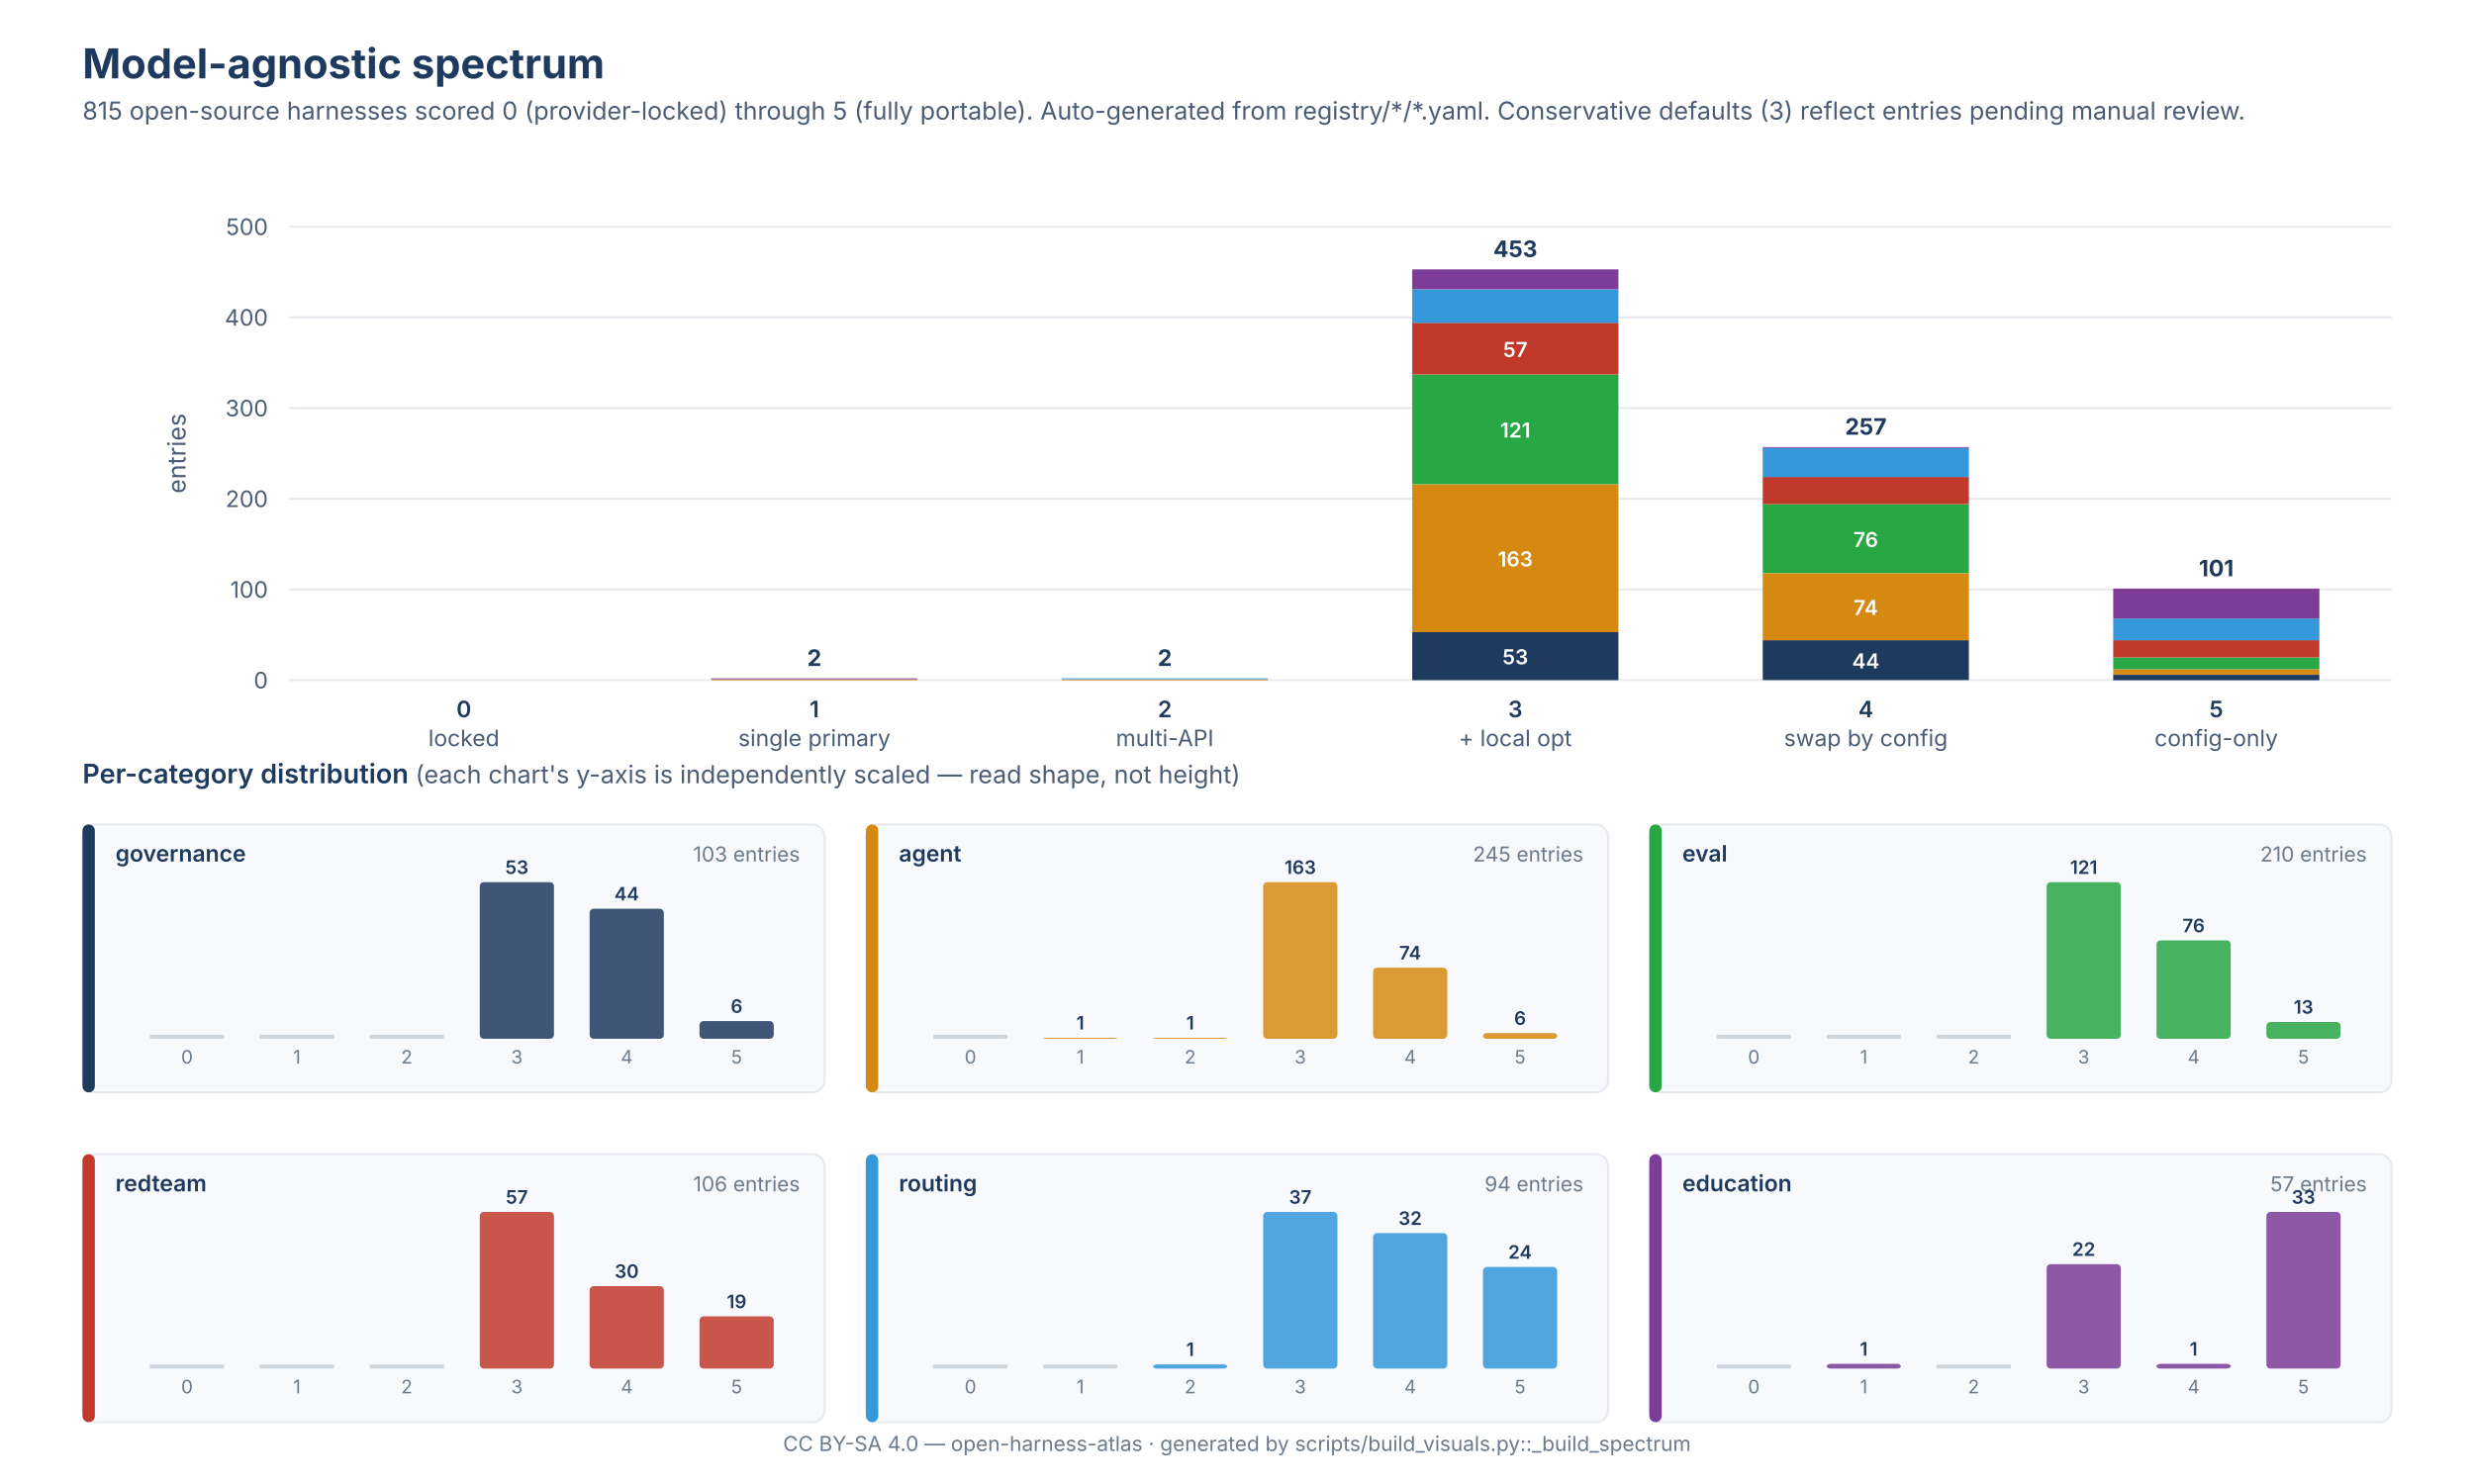
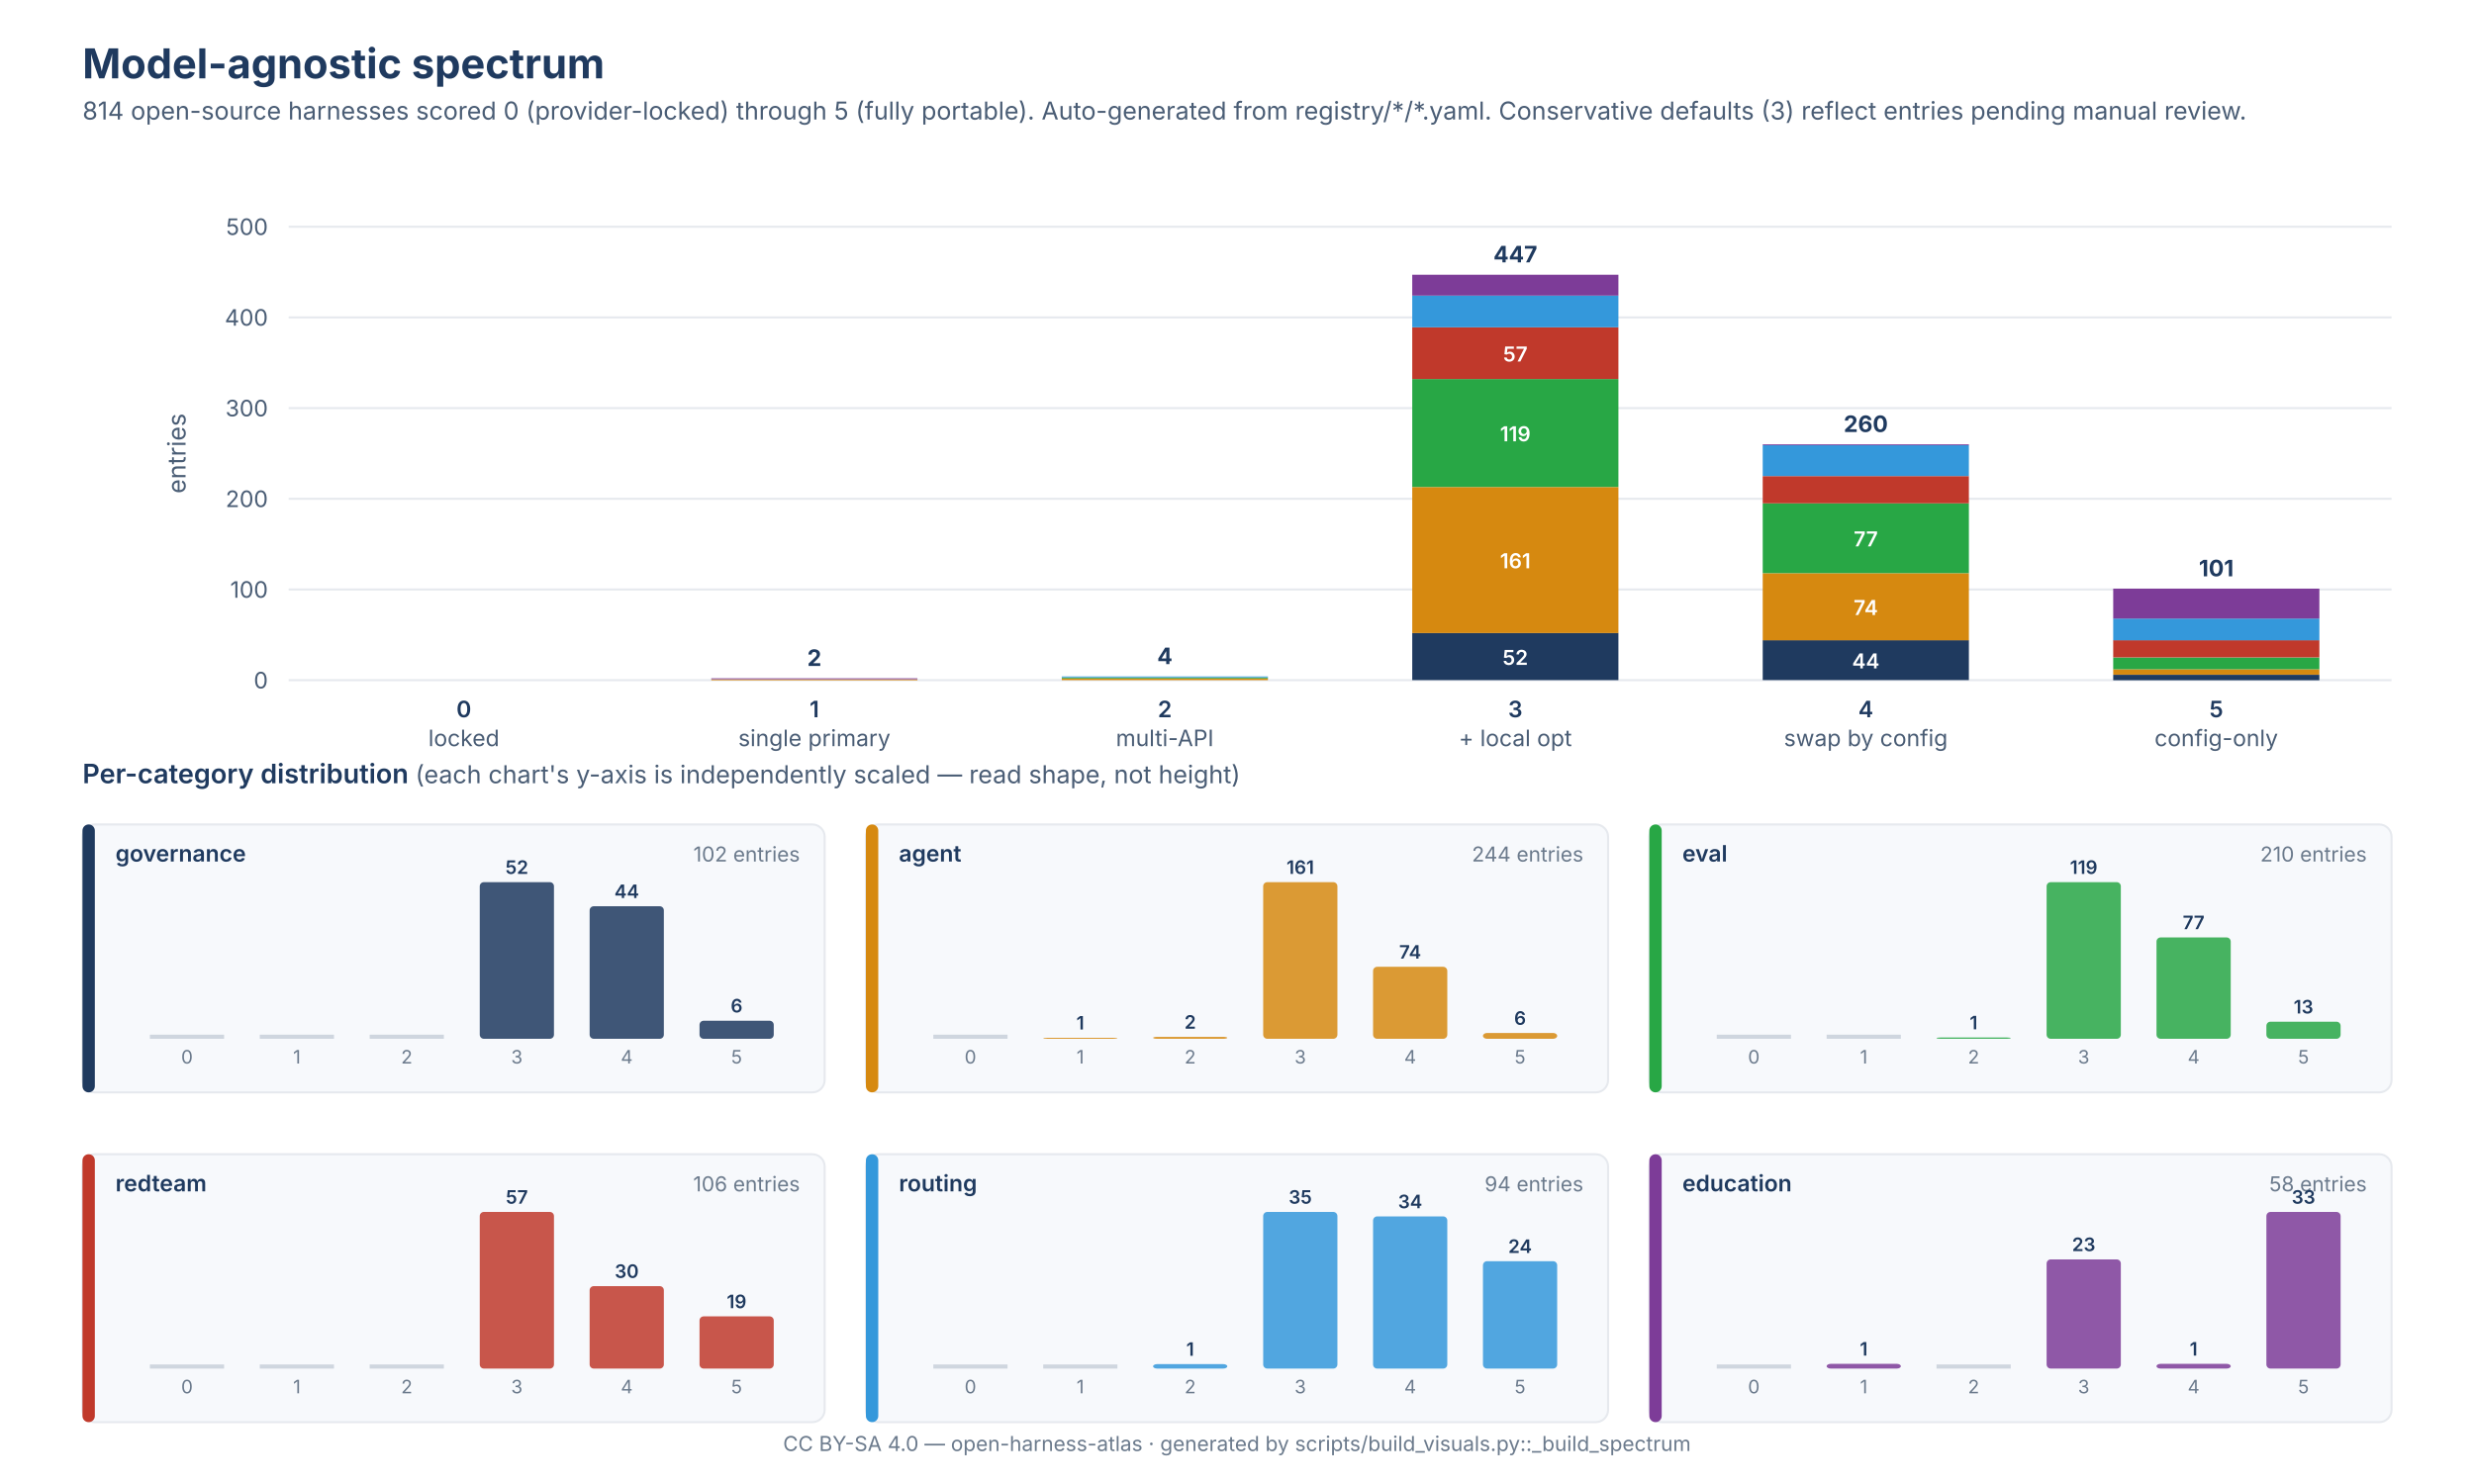
<svg xmlns="http://www.w3.org/2000/svg" viewBox="0 0 1200 720" role="img" aria-labelledby="title desc">
  <style>.body{font-family:"Inter","Helvetica Neue",Arial,sans-serif;}.title{font-size:20px;font-weight:700;fill:#1f3a5f;}.sub{font-size:12px;font-weight:400;fill:#4a5d75;}.h2{font-size:13px;font-weight:600;fill:#1f3a5f;}.axis{font-size:11px;fill:#4a5d75;}.axis-bold{font-size:11px;font-weight:600;fill:#1f3a5f;text-anchor:middle;}.bar-total{font-size:11px;font-weight:700;fill:#1f3a5f;text-anchor:middle;}.seg-label{font-size:10px;font-weight:600;fill:#ffffff;text-anchor:middle;}.mini-title{font-size:11px;font-weight:600;fill:#1f3a5f;}.mini-count{font-size:10px;fill:#6b7a8c;}.mini-axis{font-size:9px;fill:#6b7a8c;text-anchor:middle;}.mini-bar-label{font-size:9px;font-weight:600;fill:#1f3a5f;text-anchor:middle;}.legend-text{font-size:11px;fill:#1f3a5f;}.footer{font-size:10px;fill:#6b7a8c;text-anchor:middle;}</style>
  <rect width="1200" height="720" fill="#ffffff" />
  <text x="40" y="38" class="body title">Model-agnostic spectrum</text>
-   <text x="40" y="58" class="body sub">815 open-source harnesses scored 0 (provider-locked) through 5 (fully portable). Auto-generated from registry/*/*.yaml. Conservative defaults (3) reflect entries pending manual review.</text>
+   <text x="40" y="58" class="body sub">814 open-source harnesses scored 0 (provider-locked) through 5 (fully portable). Auto-generated from registry/*/*.yaml. Conservative defaults (3) reflect entries pending manual review.</text>
  <line x1="140" y1="330.0" x2="1160" y2="330.0" stroke="#e6e9ee" stroke-width="1" />
  <text x="130" y="334.0" class="body axis" text-anchor="end">0</text>
  <line x1="140" y1="286.0" x2="1160" y2="286.0" stroke="#e6e9ee" stroke-width="1" />
  <text x="130" y="290.0" class="body axis" text-anchor="end">100</text>
  <line x1="140" y1="242.0" x2="1160" y2="242.0" stroke="#e6e9ee" stroke-width="1" />
  <text x="130" y="246.0" class="body axis" text-anchor="end">200</text>
  <line x1="140" y1="198.0" x2="1160" y2="198.0" stroke="#e6e9ee" stroke-width="1" />
  <text x="130" y="202.0" class="body axis" text-anchor="end">300</text>
  <line x1="140" y1="154.0" x2="1160" y2="154.0" stroke="#e6e9ee" stroke-width="1" />
  <text x="130" y="158.0" class="body axis" text-anchor="end">400</text>
  <line x1="140" y1="110.0" x2="1160" y2="110.0" stroke="#e6e9ee" stroke-width="1" />
  <text x="130" y="114.0" class="body axis" text-anchor="end">500</text>
  <text x="90" y="220.0" class="body sub" transform="rotate(-90 90,220.0)" text-anchor="middle">entries</text>
  <text x="225.0" y="348.0" class="body axis-bold">0</text>
  <rect x="345.0" y="329.6" width="100" height="0.44" fill="#d68910" />
  <rect x="345.0" y="329.1" width="100" height="0.44" fill="#7d3c98" />
  <text x="395.0" y="323.1" class="body bar-total">2</text>
  <text x="395.0" y="348.0" class="body axis-bold">1</text>
-   <rect x="515.0" y="329.6" width="100" height="0.44" fill="#d68910" />
-   <rect x="515.0" y="329.1" width="100" height="0.44" fill="#3498db" />
-   <text x="565.0" y="323.1" class="body bar-total">2</text>
+   <rect x="515.0" y="329.1" width="100" height="0.88" fill="#d68910" />
+   <rect x="515.0" y="328.7" width="100" height="0.44" fill="#28a745" />
+   <rect x="515.0" y="328.2" width="100" height="0.44" fill="#3498db" />
+   <text x="565.0" y="322.2" class="body bar-total">4</text>
  <text x="565.0" y="348.0" class="body axis-bold">2</text>
-   <rect x="685.0" y="306.7" width="100" height="23.32" fill="#1f3a5f" />
-   <text x="735.0" y="322.3" class="body seg-label">53</text>
-   <rect x="685.0" y="235.0" width="100" height="71.72" fill="#d68910" />
-   <text x="735.0" y="274.8" class="body seg-label">163</text>
-   <rect x="685.0" y="181.7" width="100" height="53.24" fill="#28a745" />
-   <text x="735.0" y="212.3" class="body seg-label">121</text>
-   <rect x="685.0" y="156.6" width="100" height="25.08" fill="#c0392b" />
-   <text x="735.0" y="173.2" class="body seg-label">57</text>
-   <rect x="685.0" y="140.4" width="100" height="16.28" fill="#3498db" />
-   <rect x="685.0" y="130.7" width="100" height="9.68" fill="#7d3c98" />
-   <text x="735.0" y="124.7" class="body bar-total">453</text>
+   <rect x="685.0" y="307.1" width="100" height="22.88" fill="#1f3a5f" />
+   <text x="735.0" y="322.6" class="body seg-label">52</text>
+   <rect x="685.0" y="236.3" width="100" height="70.84" fill="#d68910" />
+   <text x="735.0" y="275.7" class="body seg-label">161</text>
+   <rect x="685.0" y="183.9" width="100" height="52.36" fill="#28a745" />
+   <text x="735.0" y="214.1" class="body seg-label">119</text>
+   <rect x="685.0" y="158.8" width="100" height="25.08" fill="#c0392b" />
+   <text x="735.0" y="175.4" class="body seg-label">57</text>
+   <rect x="685.0" y="143.4" width="100" height="15.40" fill="#3498db" />
+   <rect x="685.0" y="133.3" width="100" height="10.12" fill="#7d3c98" />
+   <text x="735.0" y="127.3" class="body bar-total">447</text>
  <text x="735.0" y="348.0" class="body axis-bold">3</text>
  <rect x="855.0" y="310.6" width="100" height="19.36" fill="#1f3a5f" />
  <text x="905.0" y="324.3" class="body seg-label">44</text>
  <rect x="855.0" y="278.1" width="100" height="32.56" fill="#d68910" />
  <text x="905.0" y="298.4" class="body seg-label">74</text>
-   <rect x="855.0" y="244.6" width="100" height="33.44" fill="#28a745" />
-   <text x="905.0" y="265.4" class="body seg-label">76</text>
-   <rect x="855.0" y="231.4" width="100" height="13.20" fill="#c0392b" />
-   <rect x="855.0" y="217.4" width="100" height="14.08" fill="#3498db" />
-   <rect x="855.0" y="216.9" width="100" height="0.44" fill="#7d3c98" />
-   <text x="905.0" y="210.9" class="body bar-total">257</text>
+   <rect x="855.0" y="244.2" width="100" height="33.88" fill="#28a745" />
+   <text x="905.0" y="265.1" class="body seg-label">77</text>
+   <rect x="855.0" y="231.0" width="100" height="13.20" fill="#c0392b" />
+   <rect x="855.0" y="216.0" width="100" height="14.96" fill="#3498db" />
+   <rect x="855.0" y="215.6" width="100" height="0.44" fill="#7d3c98" />
+   <text x="905.0" y="209.6" class="body bar-total">260</text>
  <text x="905.0" y="348.0" class="body axis-bold">4</text>
  <rect x="1025.0" y="327.4" width="100" height="2.64" fill="#1f3a5f" />
  <rect x="1025.0" y="324.7" width="100" height="2.64" fill="#d68910" />
  <rect x="1025.0" y="319.0" width="100" height="5.72" fill="#28a745" />
  <rect x="1025.0" y="310.6" width="100" height="8.36" fill="#c0392b" />
  <rect x="1025.0" y="300.1" width="100" height="10.56" fill="#3498db" />
  <rect x="1025.0" y="285.6" width="100" height="14.52" fill="#7d3c98" />
  <text x="1075.0" y="279.6" class="body bar-total">101</text>
  <text x="1075.0" y="348.0" class="body axis-bold">5</text>
  <text x="225.0" y="362.0" class="body axis" text-anchor="middle">locked</text>
  <text x="395.0" y="362.0" class="body axis" text-anchor="middle">single primary</text>
  <text x="565.0" y="362.0" class="body axis" text-anchor="middle">multi-API</text>
  <text x="735.0" y="362.0" class="body axis" text-anchor="middle">+ local opt</text>
  <text x="905.0" y="362.0" class="body axis" text-anchor="middle">swap by config</text>
  <text x="1075.0" y="362.0" class="body axis" text-anchor="middle">config-only</text>
  <text x="40" y="380" class="body h2">Per-category distribution <tspan class="sub">(each chart's y-axis is independently scaled — read shape, not height)</tspan>
  </text>
  <rect x="40" y="400" width="360" height="130" rx="6" fill="#f7f9fc" stroke="#e6e9ee" stroke-width="1" />
  <rect x="40" y="400" width="6" height="130" rx="3" fill="#1f3a5f" />
  <text x="56" y="418" class="body mini-title">governance</text>
-   <text x="388" y="418" class="body mini-count" text-anchor="end">103 entries</text>
+   <text x="388" y="418" class="body mini-count" text-anchor="end">102 entries</text>
  <line x1="72.7" y1="503" x2="108.7" y2="503" stroke="#cfd6df" stroke-width="2" />
  <text x="90.7" y="516.0" class="body mini-axis">0</text>
  <line x1="126.0" y1="503" x2="162.0" y2="503" stroke="#cfd6df" stroke-width="2" />
  <text x="144.0" y="516.0" class="body mini-axis">1</text>
  <line x1="179.3" y1="503" x2="215.3" y2="503" stroke="#cfd6df" stroke-width="2" />
  <text x="197.3" y="516.0" class="body mini-axis">2</text>
  <rect x="232.7" y="428.00" width="36" height="76.00" rx="2" fill="#1f3a5f" opacity="0.85" />
-   <text x="250.7" y="424.0" class="body mini-bar-label">53</text>
+   <text x="250.7" y="424.0" class="body mini-bar-label">52</text>
  <text x="250.7" y="516.0" class="body mini-axis">3</text>
-   <rect x="286.0" y="440.91" width="36" height="63.09" rx="2" fill="#1f3a5f" opacity="0.85" />
-   <text x="304.0" y="436.9" class="body mini-bar-label">44</text>
+   <rect x="286.0" y="439.69" width="36" height="64.31" rx="2" fill="#1f3a5f" opacity="0.85" />
+   <text x="304.0" y="435.7" class="body mini-bar-label">44</text>
  <text x="304.0" y="516.0" class="body mini-axis">4</text>
-   <rect x="339.3" y="495.40" width="36" height="8.60" rx="2" fill="#1f3a5f" opacity="0.85" />
-   <text x="357.3" y="491.4" class="body mini-bar-label">6</text>
+   <rect x="339.3" y="495.23" width="36" height="8.77" rx="2" fill="#1f3a5f" opacity="0.85" />
+   <text x="357.3" y="491.2" class="body mini-bar-label">6</text>
  <text x="357.3" y="516.0" class="body mini-axis">5</text>
  <rect x="420" y="400" width="360" height="130" rx="6" fill="#f7f9fc" stroke="#e6e9ee" stroke-width="1" />
  <rect x="420" y="400" width="6" height="130" rx="3" fill="#d68910" />
  <text x="436" y="418" class="body mini-title">agent</text>
-   <text x="768" y="418" class="body mini-count" text-anchor="end">245 entries</text>
+   <text x="768" y="418" class="body mini-count" text-anchor="end">244 entries</text>
  <line x1="452.7" y1="503" x2="488.7" y2="503" stroke="#cfd6df" stroke-width="2" />
  <text x="470.7" y="516.0" class="body mini-axis">0</text>
  <rect x="506.0" y="503.53" width="36" height="0.47" rx="2" fill="#d68910" opacity="0.85" />
  <text x="524.0" y="499.5" class="body mini-bar-label">1</text>
  <text x="524.0" y="516.0" class="body mini-axis">1</text>
-   <rect x="559.3" y="503.53" width="36" height="0.47" rx="2" fill="#d68910" opacity="0.85" />
-   <text x="577.3" y="499.5" class="body mini-bar-label">1</text>
+   <rect x="559.3" y="503.06" width="36" height="0.94" rx="2" fill="#d68910" opacity="0.85" />
+   <text x="577.3" y="499.1" class="body mini-bar-label">2</text>
  <text x="577.3" y="516.0" class="body mini-axis">2</text>
  <rect x="612.7" y="428.00" width="36" height="76.00" rx="2" fill="#d68910" opacity="0.85" />
-   <text x="630.7" y="424.0" class="body mini-bar-label">163</text>
+   <text x="630.7" y="424.0" class="body mini-bar-label">161</text>
  <text x="630.7" y="516.0" class="body mini-axis">3</text>
-   <rect x="666.0" y="469.50" width="36" height="34.50" rx="2" fill="#d68910" opacity="0.85" />
-   <text x="684.0" y="465.5" class="body mini-bar-label">74</text>
+   <rect x="666.0" y="469.07" width="36" height="34.93" rx="2" fill="#d68910" opacity="0.85" />
+   <text x="684.0" y="465.1" class="body mini-bar-label">74</text>
  <text x="684.0" y="516.0" class="body mini-axis">4</text>
-   <rect x="719.3" y="501.20" width="36" height="2.80" rx="2" fill="#d68910" opacity="0.85" />
+   <rect x="719.3" y="501.17" width="36" height="2.83" rx="2" fill="#d68910" opacity="0.85" />
  <text x="737.3" y="497.2" class="body mini-bar-label">6</text>
  <text x="737.3" y="516.0" class="body mini-axis">5</text>
  <rect x="800" y="400" width="360" height="130" rx="6" fill="#f7f9fc" stroke="#e6e9ee" stroke-width="1" />
  <rect x="800" y="400" width="6" height="130" rx="3" fill="#28a745" />
  <text x="816" y="418" class="body mini-title">eval</text>
  <text x="1148" y="418" class="body mini-count" text-anchor="end">210 entries</text>
  <line x1="832.7" y1="503" x2="868.7" y2="503" stroke="#cfd6df" stroke-width="2" />
  <text x="850.7" y="516.0" class="body mini-axis">0</text>
  <line x1="886.0" y1="503" x2="922.0" y2="503" stroke="#cfd6df" stroke-width="2" />
  <text x="904.0" y="516.0" class="body mini-axis">1</text>
-   <line x1="939.3" y1="503" x2="975.3" y2="503" stroke="#cfd6df" stroke-width="2" />
+   <rect x="939.3" y="503.36" width="36" height="0.64" rx="2" fill="#28a745" opacity="0.85" />
+   <text x="957.3" y="499.4" class="body mini-bar-label">1</text>
  <text x="957.3" y="516.0" class="body mini-axis">2</text>
  <rect x="992.7" y="428.00" width="36" height="76.00" rx="2" fill="#28a745" opacity="0.85" />
-   <text x="1010.7" y="424.0" class="body mini-bar-label">121</text>
+   <text x="1010.7" y="424.0" class="body mini-bar-label">119</text>
  <text x="1010.7" y="516.0" class="body mini-axis">3</text>
-   <rect x="1046.0" y="456.26" width="36" height="47.74" rx="2" fill="#28a745" opacity="0.85" />
-   <text x="1064.0" y="452.3" class="body mini-bar-label">76</text>
+   <rect x="1046.0" y="454.82" width="36" height="49.18" rx="2" fill="#28a745" opacity="0.85" />
+   <text x="1064.0" y="450.8" class="body mini-bar-label">77</text>
  <text x="1064.0" y="516.0" class="body mini-axis">4</text>
-   <rect x="1099.3" y="495.83" width="36" height="8.17" rx="2" fill="#28a745" opacity="0.85" />
-   <text x="1117.3" y="491.8" class="body mini-bar-label">13</text>
+   <rect x="1099.3" y="495.70" width="36" height="8.30" rx="2" fill="#28a745" opacity="0.85" />
+   <text x="1117.3" y="491.7" class="body mini-bar-label">13</text>
  <text x="1117.3" y="516.0" class="body mini-axis">5</text>
  <rect x="40" y="560" width="360" height="130" rx="6" fill="#f7f9fc" stroke="#e6e9ee" stroke-width="1" />
  <rect x="40" y="560" width="6" height="130" rx="3" fill="#c0392b" />
  <text x="56" y="578" class="body mini-title">redteam</text>
  <text x="388" y="578" class="body mini-count" text-anchor="end">106 entries</text>
  <line x1="72.7" y1="663" x2="108.7" y2="663" stroke="#cfd6df" stroke-width="2" />
  <text x="90.7" y="676.0" class="body mini-axis">0</text>
  <line x1="126.0" y1="663" x2="162.0" y2="663" stroke="#cfd6df" stroke-width="2" />
  <text x="144.0" y="676.0" class="body mini-axis">1</text>
  <line x1="179.3" y1="663" x2="215.3" y2="663" stroke="#cfd6df" stroke-width="2" />
  <text x="197.3" y="676.0" class="body mini-axis">2</text>
  <rect x="232.7" y="588.00" width="36" height="76.00" rx="2" fill="#c0392b" opacity="0.85" />
  <text x="250.7" y="584.0" class="body mini-bar-label">57</text>
  <text x="250.7" y="676.0" class="body mini-axis">3</text>
  <rect x="286.0" y="624.00" width="36" height="40.00" rx="2" fill="#c0392b" opacity="0.85" />
  <text x="304.0" y="620.0" class="body mini-bar-label">30</text>
  <text x="304.0" y="676.0" class="body mini-axis">4</text>
  <rect x="339.3" y="638.67" width="36" height="25.33" rx="2" fill="#c0392b" opacity="0.85" />
  <text x="357.3" y="634.7" class="body mini-bar-label">19</text>
  <text x="357.3" y="676.0" class="body mini-axis">5</text>
  <rect x="420" y="560" width="360" height="130" rx="6" fill="#f7f9fc" stroke="#e6e9ee" stroke-width="1" />
  <rect x="420" y="560" width="6" height="130" rx="3" fill="#3498db" />
  <text x="436" y="578" class="body mini-title">routing</text>
  <text x="768" y="578" class="body mini-count" text-anchor="end">94 entries</text>
  <line x1="452.7" y1="663" x2="488.7" y2="663" stroke="#cfd6df" stroke-width="2" />
  <text x="470.7" y="676.0" class="body mini-axis">0</text>
  <line x1="506.0" y1="663" x2="542.0" y2="663" stroke="#cfd6df" stroke-width="2" />
  <text x="524.0" y="676.0" class="body mini-axis">1</text>
-   <rect x="559.3" y="661.95" width="36" height="2.05" rx="2" fill="#3498db" opacity="0.85" />
-   <text x="577.3" y="657.9" class="body mini-bar-label">1</text>
+   <rect x="559.3" y="661.83" width="36" height="2.17" rx="2" fill="#3498db" opacity="0.85" />
+   <text x="577.3" y="657.8" class="body mini-bar-label">1</text>
  <text x="577.3" y="676.0" class="body mini-axis">2</text>
  <rect x="612.7" y="588.00" width="36" height="76.00" rx="2" fill="#3498db" opacity="0.85" />
-   <text x="630.7" y="584.0" class="body mini-bar-label">37</text>
+   <text x="630.7" y="584.0" class="body mini-bar-label">35</text>
  <text x="630.7" y="676.0" class="body mini-axis">3</text>
-   <rect x="666.0" y="598.27" width="36" height="65.73" rx="2" fill="#3498db" opacity="0.85" />
-   <text x="684.0" y="594.3" class="body mini-bar-label">32</text>
+   <rect x="666.0" y="590.17" width="36" height="73.83" rx="2" fill="#3498db" opacity="0.85" />
+   <text x="684.0" y="586.2" class="body mini-bar-label">34</text>
  <text x="684.0" y="676.0" class="body mini-axis">4</text>
-   <rect x="719.3" y="614.70" width="36" height="49.30" rx="2" fill="#3498db" opacity="0.85" />
-   <text x="737.3" y="610.7" class="body mini-bar-label">24</text>
+   <rect x="719.3" y="611.89" width="36" height="52.11" rx="2" fill="#3498db" opacity="0.85" />
+   <text x="737.3" y="607.9" class="body mini-bar-label">24</text>
  <text x="737.3" y="676.0" class="body mini-axis">5</text>
  <rect x="800" y="560" width="360" height="130" rx="6" fill="#f7f9fc" stroke="#e6e9ee" stroke-width="1" />
  <rect x="800" y="560" width="6" height="130" rx="3" fill="#7d3c98" />
  <text x="816" y="578" class="body mini-title">education</text>
-   <text x="1148" y="578" class="body mini-count" text-anchor="end">57 entries</text>
+   <text x="1148" y="578" class="body mini-count" text-anchor="end">58 entries</text>
  <line x1="832.7" y1="663" x2="868.7" y2="663" stroke="#cfd6df" stroke-width="2" />
  <text x="850.7" y="676.0" class="body mini-axis">0</text>
  <rect x="886.0" y="661.70" width="36" height="2.30" rx="2" fill="#7d3c98" opacity="0.85" />
  <text x="904.0" y="657.7" class="body mini-bar-label">1</text>
  <text x="904.0" y="676.0" class="body mini-axis">1</text>
  <line x1="939.3" y1="663" x2="975.3" y2="663" stroke="#cfd6df" stroke-width="2" />
  <text x="957.3" y="676.0" class="body mini-axis">2</text>
-   <rect x="992.7" y="613.33" width="36" height="50.67" rx="2" fill="#7d3c98" opacity="0.85" />
-   <text x="1010.7" y="609.3" class="body mini-bar-label">22</text>
+   <rect x="992.7" y="611.03" width="36" height="52.97" rx="2" fill="#7d3c98" opacity="0.85" />
+   <text x="1010.7" y="607.0" class="body mini-bar-label">23</text>
  <text x="1010.7" y="676.0" class="body mini-axis">3</text>
  <rect x="1046.0" y="661.70" width="36" height="2.30" rx="2" fill="#7d3c98" opacity="0.85" />
  <text x="1064.0" y="657.7" class="body mini-bar-label">1</text>
  <text x="1064.0" y="676.0" class="body mini-axis">4</text>
  <rect x="1099.3" y="588.00" width="36" height="76.00" rx="2" fill="#7d3c98" opacity="0.85" />
  <text x="1117.3" y="584.0" class="body mini-bar-label">33</text>
  <text x="1117.3" y="676.0" class="body mini-axis">5</text>
  <text x="600" y="704" class="body footer">CC BY-SA 4.0 — open-harness-atlas · generated by scripts/build_visuals.py::_build_spectrum</text>
</svg>
